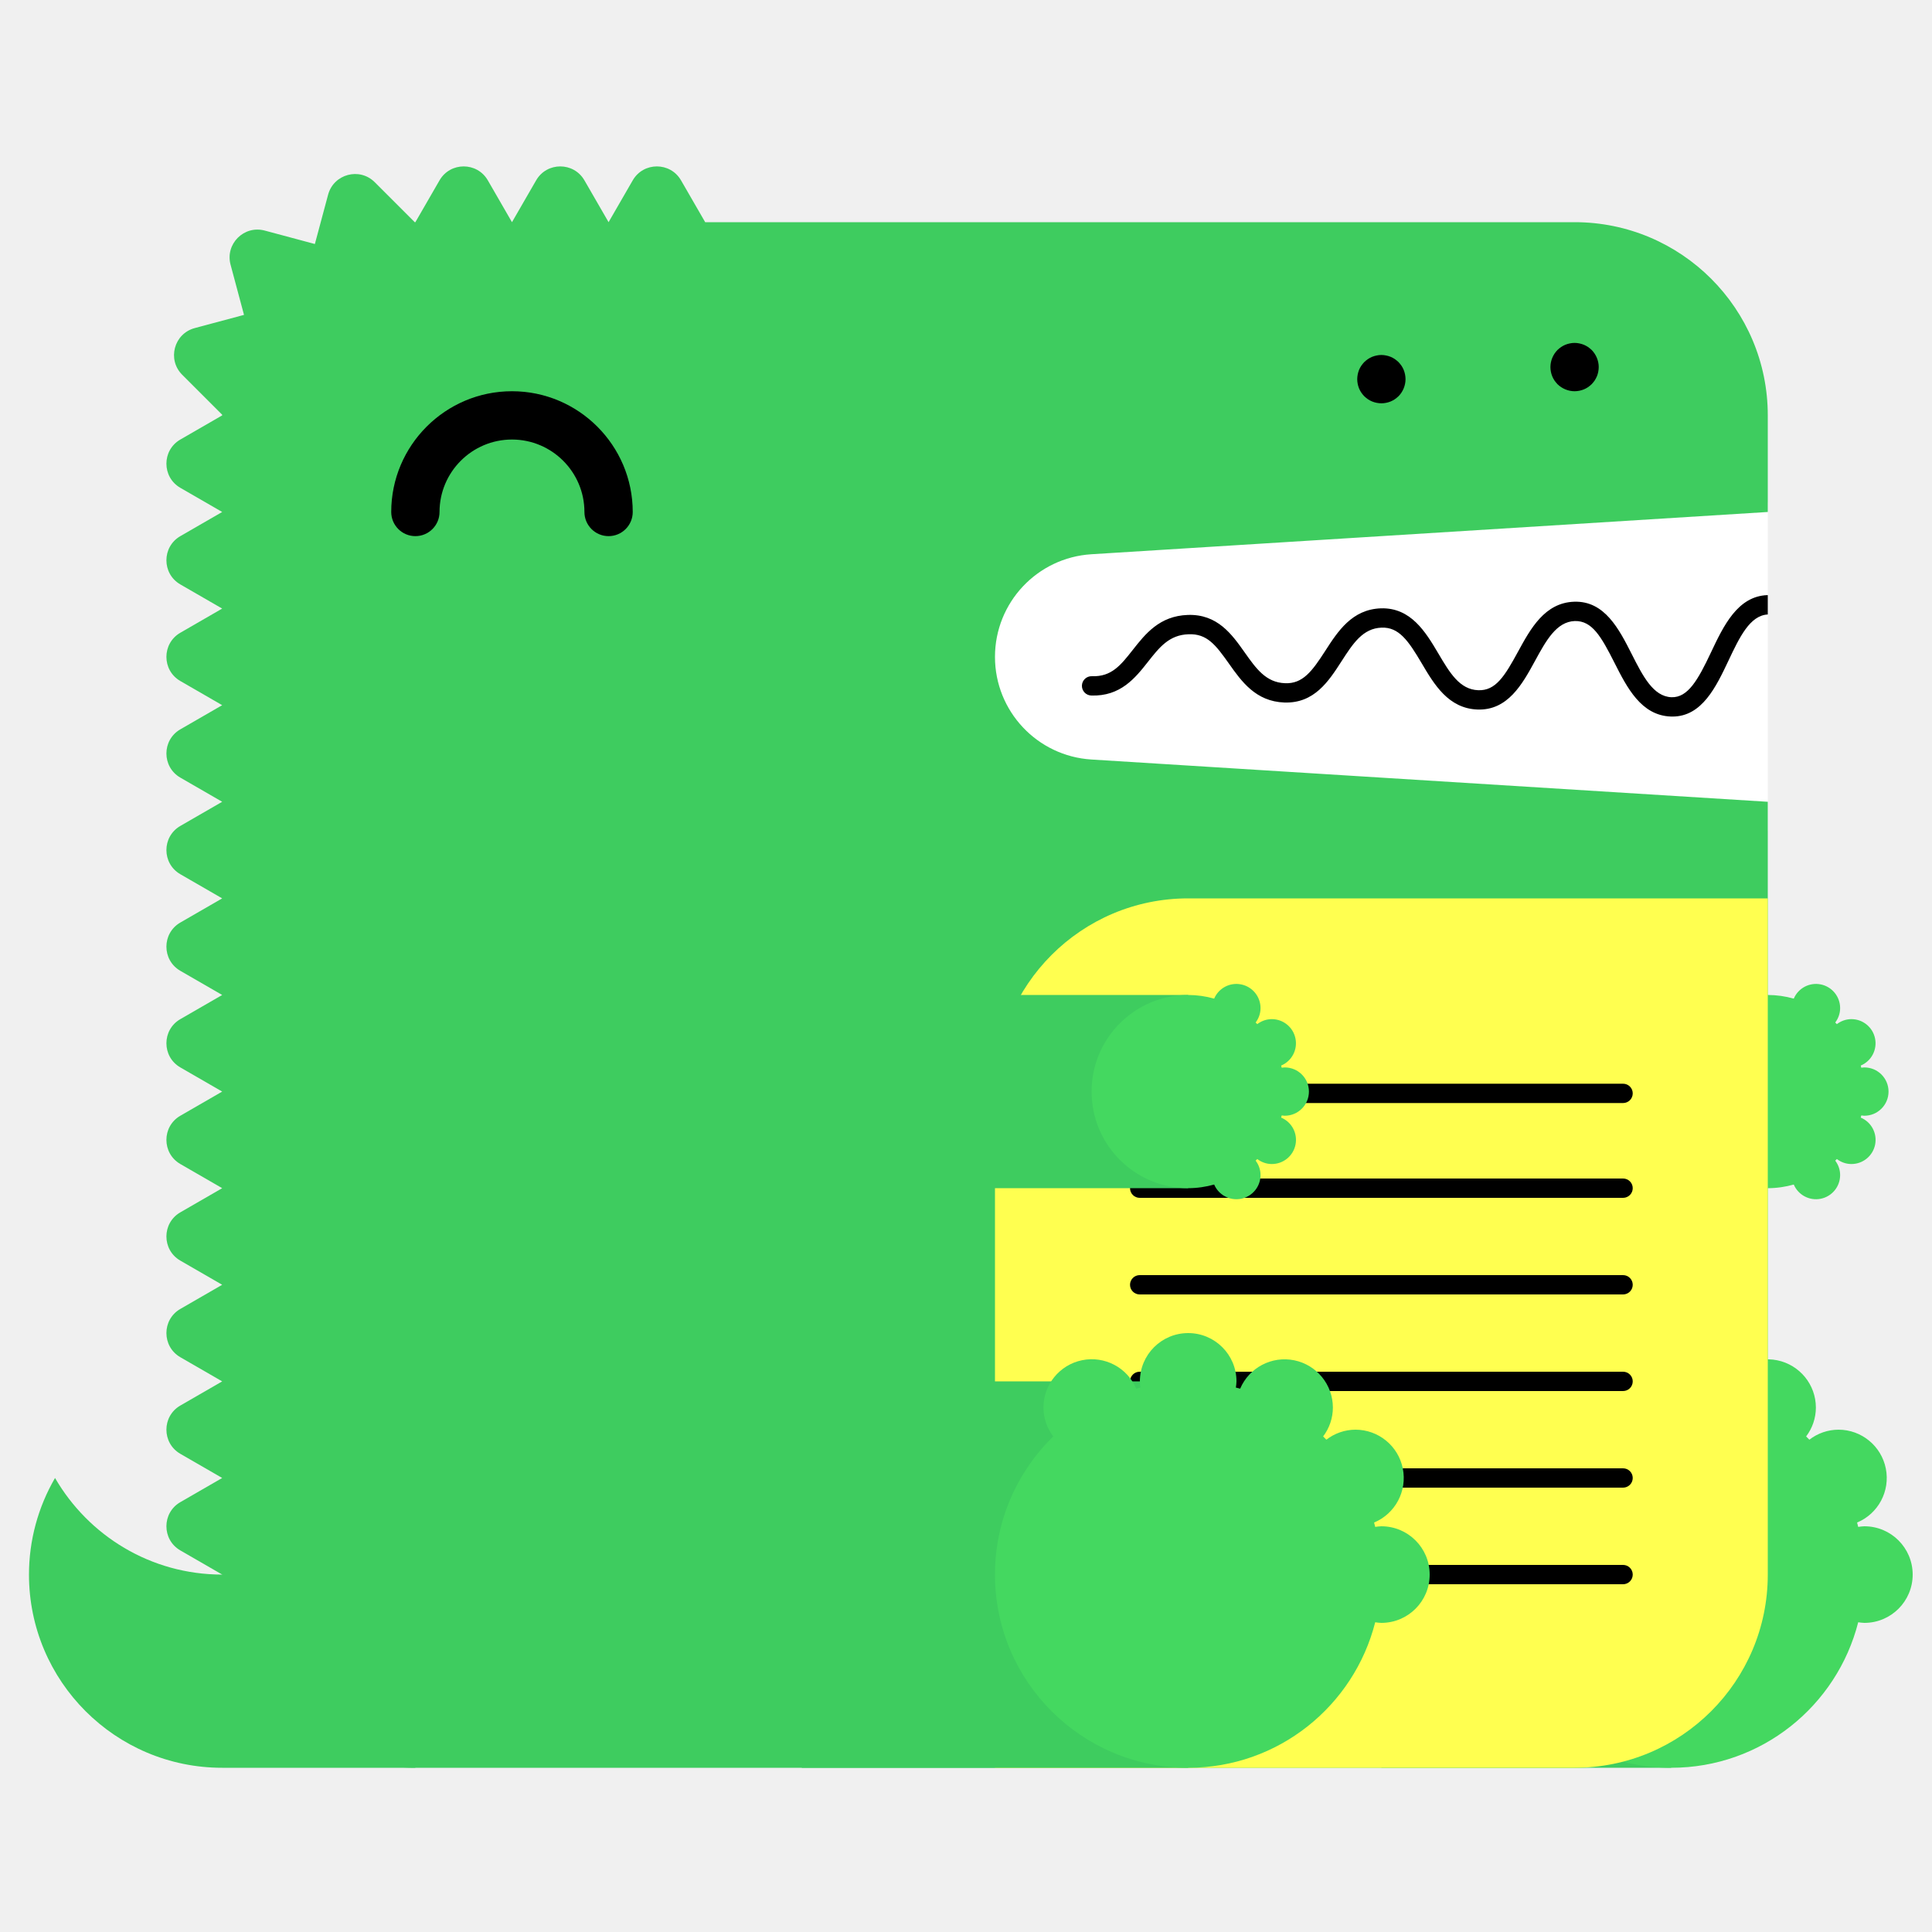
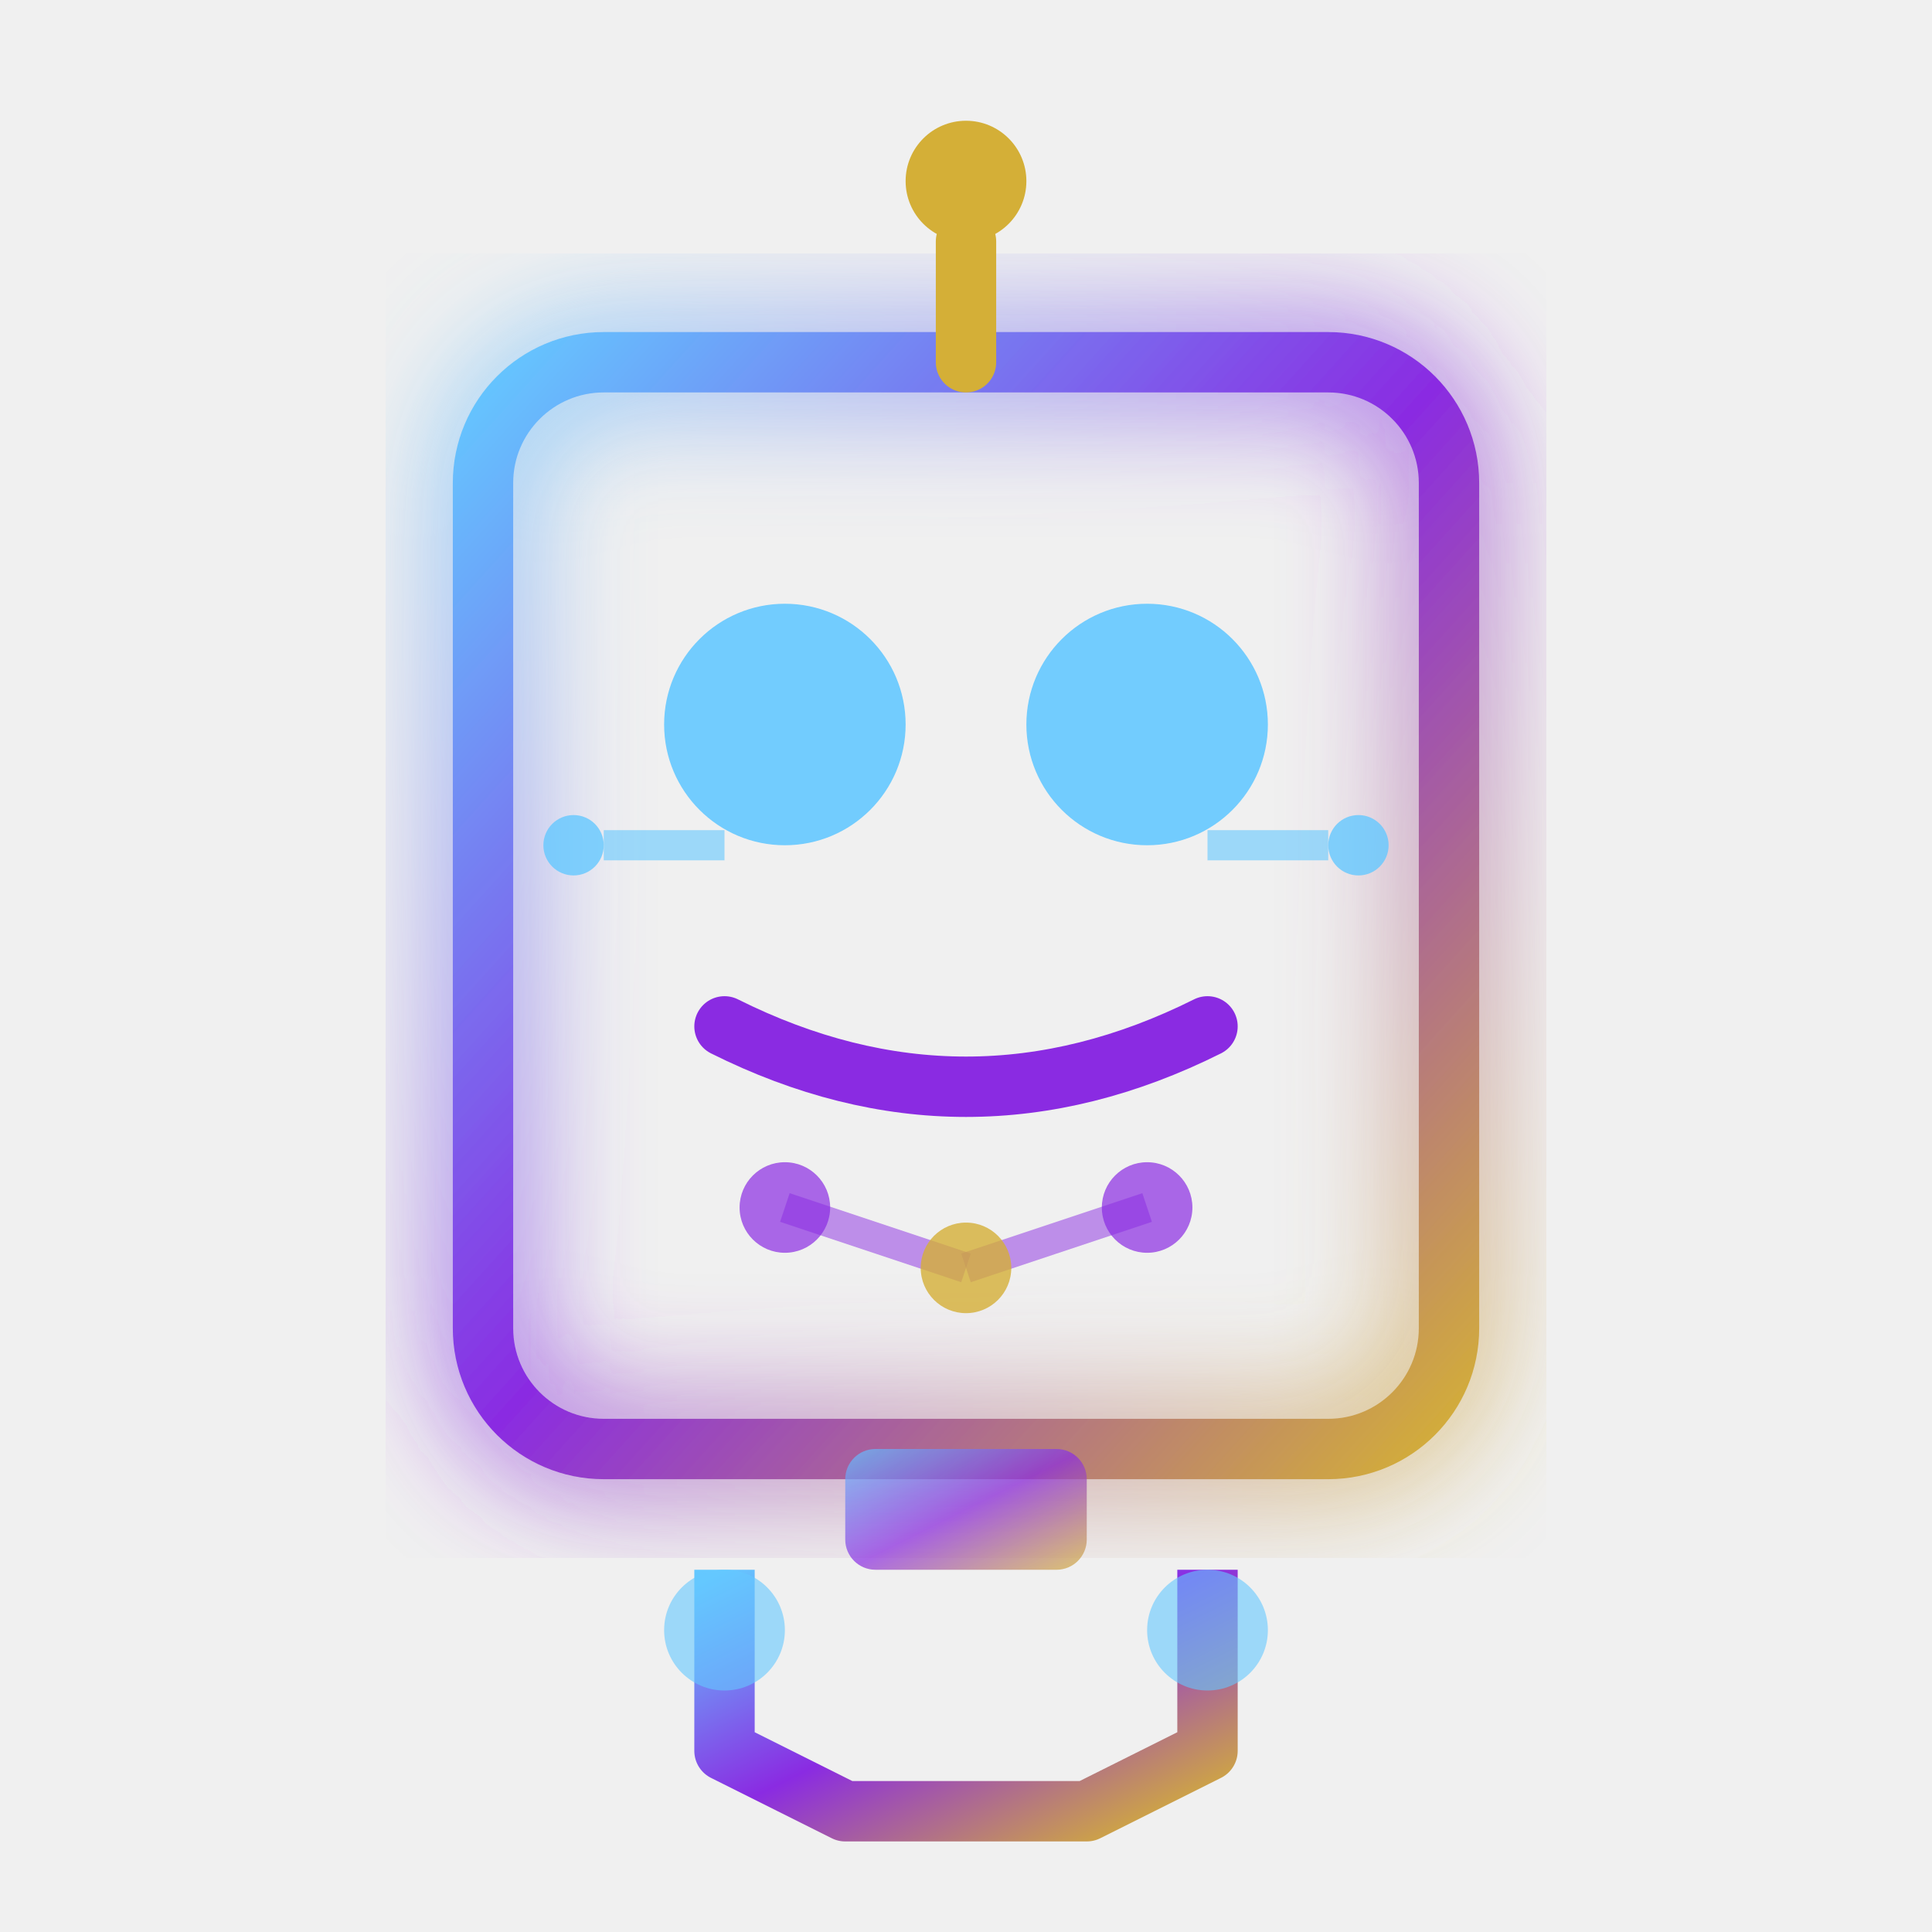
- <svg xmlns="http://www.w3.org/2000/svg" width="200" height="200" viewBox="0 0 200 200">
-   <g fill="none" fill-rule="evenodd">
-     <path fill="#FFF" d="M99 52h84v34H99z" />
-     <path d="M23 163c-7.398 0-13.843-4.027-17.303-10A19.886 19.886 0 0 0 3 163c0 11.046 8.954 20 20 20h20v-20H23z" fill="#3ECC5F" />
-     <path d="M112.98 57.376L183 53V43c0-11.046-8.954-20-20-20H73l-2.5-4.33c-1.112-1.925-3.889-1.925-5 0L63 23l-2.5-4.33c-1.111-1.925-3.889-1.925-5 0L53 23l-2.5-4.33c-1.111-1.925-3.889-1.925-5 0L43 23c-.022 0-.042.003-.065.003l-4.142-4.141c-1.57-1.571-4.252-.853-4.828 1.294l-1.369 5.104-5.192-1.392c-2.148-.575-4.111 1.389-3.535 3.536l1.39 5.193-5.102 1.367c-2.148.576-2.867 3.259-1.296 4.83l4.142 4.142c0 .021-.003.042-.003.064l-4.33 2.5c-1.925 1.111-1.925 3.889 0 5L23 53l-4.33 2.5c-1.925 1.111-1.925 3.889 0 5L23 63l-4.33 2.5c-1.925 1.111-1.925 3.889 0 5L23 73l-4.33 2.5c-1.925 1.111-1.925 3.889 0 5L23 83l-4.33 2.5c-1.925 1.111-1.925 3.889 0 5L23 93l-4.33 2.5c-1.925 1.111-1.925 3.889 0 5L23 103l-4.33 2.5c-1.925 1.111-1.925 3.889 0 5L23 113l-4.33 2.5c-1.925 1.111-1.925 3.889 0 5L23 123l-4.33 2.5c-1.925 1.111-1.925 3.889 0 5L23 133l-4.33 2.5c-1.925 1.111-1.925 3.889 0 5L23 143l-4.33 2.5c-1.925 1.111-1.925 3.889 0 5L23 153l-4.33 2.5c-1.925 1.111-1.925 3.889 0 5L23 163c0 11.046 8.954 20 20 20h120c11.046 0 20-8.954 20-20V83l-70.02-4.376A10.645 10.645 0 0 1 103 68c0-5.621 4.37-10.273 9.98-10.624" fill="#3ECC5F" />
-     <path fill="#3ECC5F" d="M143 183h30v-40h-30z" />
-     <path d="M193 158c-.219 0-.428.037-.639.064-.038-.15-.074-.301-.116-.451A5 5 0 0 0 190.32 148a4.96 4.96 0 0 0-3.016 1.036 26.531 26.531 0 0 0-.335-.336 4.955 4.955 0 0 0 1.011-2.987 5 5 0 0 0-9.599-1.959c-.148-.042-.297-.077-.445-.115.027-.211.064-.42.064-.639a5 5 0 0 0-5-5 5 5 0 0 0-5 5c0 .219.037.428.064.639-.148.038-.297.073-.445.115a4.998 4.998 0 0 0-9.599 1.959c0 1.125.384 2.151 1.011 2.987-3.717 3.632-6.031 8.693-6.031 14.3 0 11.046 8.954 20 20 20 9.339 0 17.16-6.41 19.361-15.064.211.027.42.064.639.064a5 5 0 0 0 5-5 5 5 0 0 0-5-5" fill="#44D860" />
-     <path fill="#3ECC5F" d="M153 123h30v-20h-30z" />
-     <path d="M193 115.5a2.5 2.5 0 1 0 0-5c-.109 0-.214.019-.319.032-.02-.075-.037-.15-.058-.225a2.501 2.501 0 0 0-.963-4.807c-.569 0-1.088.197-1.508.518a6.653 6.653 0 0 0-.168-.168c.314-.417.506-.931.506-1.494a2.5 2.5 0 0 0-4.8-.979A9.987 9.987 0 0 0 183 103c-5.522 0-10 4.478-10 10s4.478 10 10 10c.934 0 1.833-.138 2.69-.377a2.5 2.5 0 0 0 4.8-.979c0-.563-.192-1.077-.506-1.494.057-.055.113-.111.168-.168.42.321.939.518 1.508.518a2.5 2.5 0 0 0 .963-4.807c.021-.074.038-.15.058-.225.105.013.21.032.319.032" fill="#44D860" />
-     <path d="M63 55.5a2.5 2.5 0 0 1-2.5-2.5c0-4.136-3.364-7.5-7.5-7.5s-7.5 3.364-7.5 7.5a2.5 2.5 0 1 1-5 0c0-6.893 5.607-12.5 12.5-12.5S65.5 46.107 65.5 53a2.5 2.5 0 0 1-2.5 2.5" fill="#000" />
-     <path d="M103 183h60c11.046 0 20-8.954 20-20V93h-60c-11.046 0-20 8.954-20 20v70z" fill="#FFFF50" />
-     <path d="M168.02 124h-50.04a1 1 0 1 1 0-2h50.04a1 1 0 1 1 0 2m0 20h-50.04a1 1 0 1 1 0-2h50.04a1 1 0 1 1 0 2m0 20h-50.04a1 1 0 1 1 0-2h50.04a1 1 0 1 1 0 2m0-49.814h-50.04a1 1 0 1 1 0-2h50.04a1 1 0 1 1 0 2m0 19.814h-50.04a1 1 0 1 1 0-2h50.04a1 1 0 1 1 0 2m0 20h-50.04a1 1 0 1 1 0-2h50.04a1 1 0 1 1 0 2M183 61.611c-.012 0-.022-.006-.034-.005-3.09.105-4.552 3.196-5.842 5.923-1.346 2.85-2.387 4.703-4.093 4.647-1.889-.068-2.969-2.202-4.113-4.46-1.314-2.594-2.814-5.536-5.963-5.426-3.046.104-4.513 2.794-5.807 5.167-1.377 2.528-2.314 4.065-4.121 3.994-1.927-.07-2.951-1.805-4.136-3.813-1.321-2.236-2.848-4.75-5.936-4.664-2.994.103-4.465 2.385-5.763 4.4-1.373 2.13-2.335 3.428-4.165 3.351-1.973-.07-2.992-1.51-4.171-3.177-1.324-1.873-2.816-3.993-5.895-3.89-2.928.1-4.399 1.97-5.696 3.618-1.232 1.564-2.194 2.802-4.229 2.724a1 1 0 0 0-.072 2c3.017.101 4.545-1.8 5.872-3.487 1.177-1.496 2.193-2.787 4.193-2.855 1.926-.082 2.829 1.115 4.195 3.045 1.297 1.834 2.769 3.914 5.731 4.021 3.103.104 4.596-2.215 5.918-4.267 1.182-1.834 2.202-3.417 4.15-3.484 1.793-.067 2.769 1.35 4.145 3.681 1.297 2.197 2.766 4.686 5.787 4.796 3.125.108 4.634-2.62 5.949-5.035 1.139-2.088 2.214-4.06 4.119-4.126 1.793-.042 2.728 1.595 4.111 4.33 1.292 2.553 2.757 5.445 5.825 5.556l.169.003c3.064 0 4.518-3.075 5.805-5.794 1.139-2.41 2.217-4.68 4.067-4.773v-2z" fill="#000" />
-     <path fill="#3ECC5F" d="M83 183h40v-40H83z" />
-     <path d="M143 158c-.219 0-.428.037-.639.064-.038-.15-.074-.301-.116-.451A5 5 0 0 0 140.32 148a4.96 4.96 0 0 0-3.016 1.036 26.531 26.531 0 0 0-.335-.336 4.955 4.955 0 0 0 1.011-2.987 5 5 0 0 0-9.599-1.959c-.148-.042-.297-.077-.445-.115.027-.211.064-.42.064-.639a5 5 0 0 0-5-5 5 5 0 0 0-5 5c0 .219.037.428.064.639-.148.038-.297.073-.445.115a4.998 4.998 0 0 0-9.599 1.959c0 1.125.384 2.151 1.011 2.987-3.717 3.632-6.031 8.693-6.031 14.3 0 11.046 8.954 20 20 20 9.339 0 17.16-6.41 19.361-15.064.211.027.42.064.639.064a5 5 0 0 0 5-5 5 5 0 0 0-5-5" fill="#44D860" />
-     <path fill="#3ECC5F" d="M83 123h40v-20H83z" />
-     <path d="M133 115.5a2.5 2.5 0 1 0 0-5c-.109 0-.214.019-.319.032-.02-.075-.037-.15-.058-.225a2.501 2.501 0 0 0-.963-4.807c-.569 0-1.088.197-1.508.518a6.653 6.653 0 0 0-.168-.168c.314-.417.506-.931.506-1.494a2.5 2.5 0 0 0-4.8-.979A9.987 9.987 0 0 0 123 103c-5.522 0-10 4.478-10 10s4.478 10 10 10c.934 0 1.833-.138 2.69-.377a2.5 2.5 0 0 0 4.8-.979c0-.563-.192-1.077-.506-1.494.057-.055.113-.111.168-.168.42.321.939.518 1.508.518a2.5 2.5 0 0 0 .963-4.807c.021-.074.038-.15.058-.225.105.013.21.032.319.032" fill="#44D860" />
-     <path d="M143 41.75c-.16 0-.33-.02-.49-.05a2.52 2.52 0 0 1-.47-.14c-.15-.06-.29-.14-.431-.23-.13-.09-.259-.2-.38-.31-.109-.12-.219-.24-.309-.38s-.17-.28-.231-.43a2.619 2.619 0 0 1-.189-.96c0-.16.02-.33.05-.49.03-.16.08-.31.139-.47.061-.15.141-.29.231-.43.09-.13.2-.26.309-.38.121-.11.25-.22.38-.31.141-.09.281-.17.431-.23.149-.06.31-.11.47-.14.32-.07.65-.07.98 0 .159.03.32.08.47.14.149.06.29.14.43.23.13.09.259.2.38.31.11.12.22.25.31.38.09.14.17.28.23.43.06.16.11.31.14.47.029.16.05.33.05.49 0 .66-.271 1.31-.73 1.77-.121.11-.25.22-.38.31-.14.09-.281.17-.43.23a2.565 2.565 0 0 1-.96.19m20-1.25c-.66 0-1.3-.27-1.771-.73a3.802 3.802 0 0 1-.309-.38c-.09-.14-.17-.28-.231-.43a2.619 2.619 0 0 1-.189-.96c0-.66.27-1.3.729-1.77.121-.11.25-.22.38-.31.141-.09.281-.17.431-.23.149-.06.31-.11.47-.14.32-.07.66-.07.98 0 .159.03.32.08.47.14.149.06.29.14.43.23.13.09.259.2.38.31.459.47.73 1.11.73 1.77 0 .16-.021.33-.05.49-.03.16-.08.32-.14.47-.07.15-.14.29-.23.43-.09.13-.2.26-.31.38-.121.11-.25.22-.38.31-.14.09-.281.17-.43.23a2.565 2.565 0 0 1-.96.19" fill="#000" />
-   </g>
+ <svg xmlns="http://www.w3.org/2000/svg" width="64" height="64" viewBox="0 0 64 64" fill="none">
+   <defs>
+     <linearGradient id="robotGradient" x1="0%" y1="0%" x2="100%" y2="100%">
+       <stop offset="0%" style="stop-color:#64c8ff;stop-opacity:1" />
+       <stop offset="50%" style="stop-color:#8a2be2;stop-opacity:1" />
+       <stop offset="100%" style="stop-color:#d4af37;stop-opacity:1" />
+     </linearGradient>
+     <filter id="glow">
+       <feGaussianBlur stdDeviation="2" result="coloredBlur" />
+       <feMerge>
+         <feMergeNode in="coloredBlur" />
+         <feMergeNode in="SourceGraphic" />
+       </feMerge>
+     </filter>
+   </defs>
+   <rect x="16" y="12" width="32" height="36" rx="4" fill="none" stroke="url(#robotGradient)" stroke-width="2" filter="url(#glow)" />
+   <circle cx="26" cy="24" r="4" fill="#64c8ff" opacity="0.9">
+     <animate attributeName="opacity" values="0.9;0.4;0.9" dur="2s" repeatCount="indefinite" />
+   </circle>
+   <circle cx="38" cy="24" r="4" fill="#64c8ff" opacity="0.9">
+     <animate attributeName="opacity" values="0.9;0.4;0.9" dur="2s" repeatCount="indefinite" />
+   </circle>
+   <line x1="32" y1="8" x2="32" y2="12" stroke="#d4af37" stroke-width="2" stroke-linecap="round" />
+   <circle cx="32" cy="6" r="2" fill="#d4af37">
+     <animate attributeName="fill" values="#d4af37;#64c8ff;#d4af37" dur="3s" repeatCount="indefinite" />
+   </circle>
+   <path d="M 24 34 Q 32 38 40 34" stroke="#8a2be2" stroke-width="2" fill="none" stroke-linecap="round" />
+   <line x1="20" y1="28" x2="24" y2="28" stroke="#64c8ff" stroke-width="1" opacity="0.6" />
+   <line x1="40" y1="28" x2="44" y2="28" stroke="#64c8ff" stroke-width="1" opacity="0.6" />
+   <circle cx="19" cy="28" r="1" fill="#64c8ff" opacity="0.8" />
+   <circle cx="45" cy="28" r="1" fill="#64c8ff" opacity="0.8" />
+   <line x1="26" y1="40" x2="32" y2="42" stroke="#8a2be2" stroke-width="1" opacity="0.5" />
+   <line x1="38" y1="40" x2="32" y2="42" stroke="#8a2be2" stroke-width="1" opacity="0.5" />
+   <circle cx="26" cy="40" r="1.5" fill="#8a2be2" opacity="0.7" />
+   <circle cx="38" cy="40" r="1.5" fill="#8a2be2" opacity="0.7" />
+   <circle cx="32" cy="42" r="1.5" fill="#d4af37" opacity="0.8">
+     <animate attributeName="r" values="1.5;2;1.5" dur="2s" repeatCount="indefinite" />
+   </circle>
+   <rect x="28" y="48" width="8" height="4" rx="1" fill="url(#robotGradient)" opacity="0.7" />
+   <path d="M 24 52 L 24 58 L 28 60 L 36 60 L 40 58 L 40 52" stroke="url(#robotGradient)" stroke-width="2" fill="none" stroke-linejoin="round" />
+   <circle cx="24" cy="54" r="2" fill="#64c8ff" opacity="0.6" />
+   <circle cx="40" cy="54" r="2" fill="#64c8ff" opacity="0.6" />
</svg>
